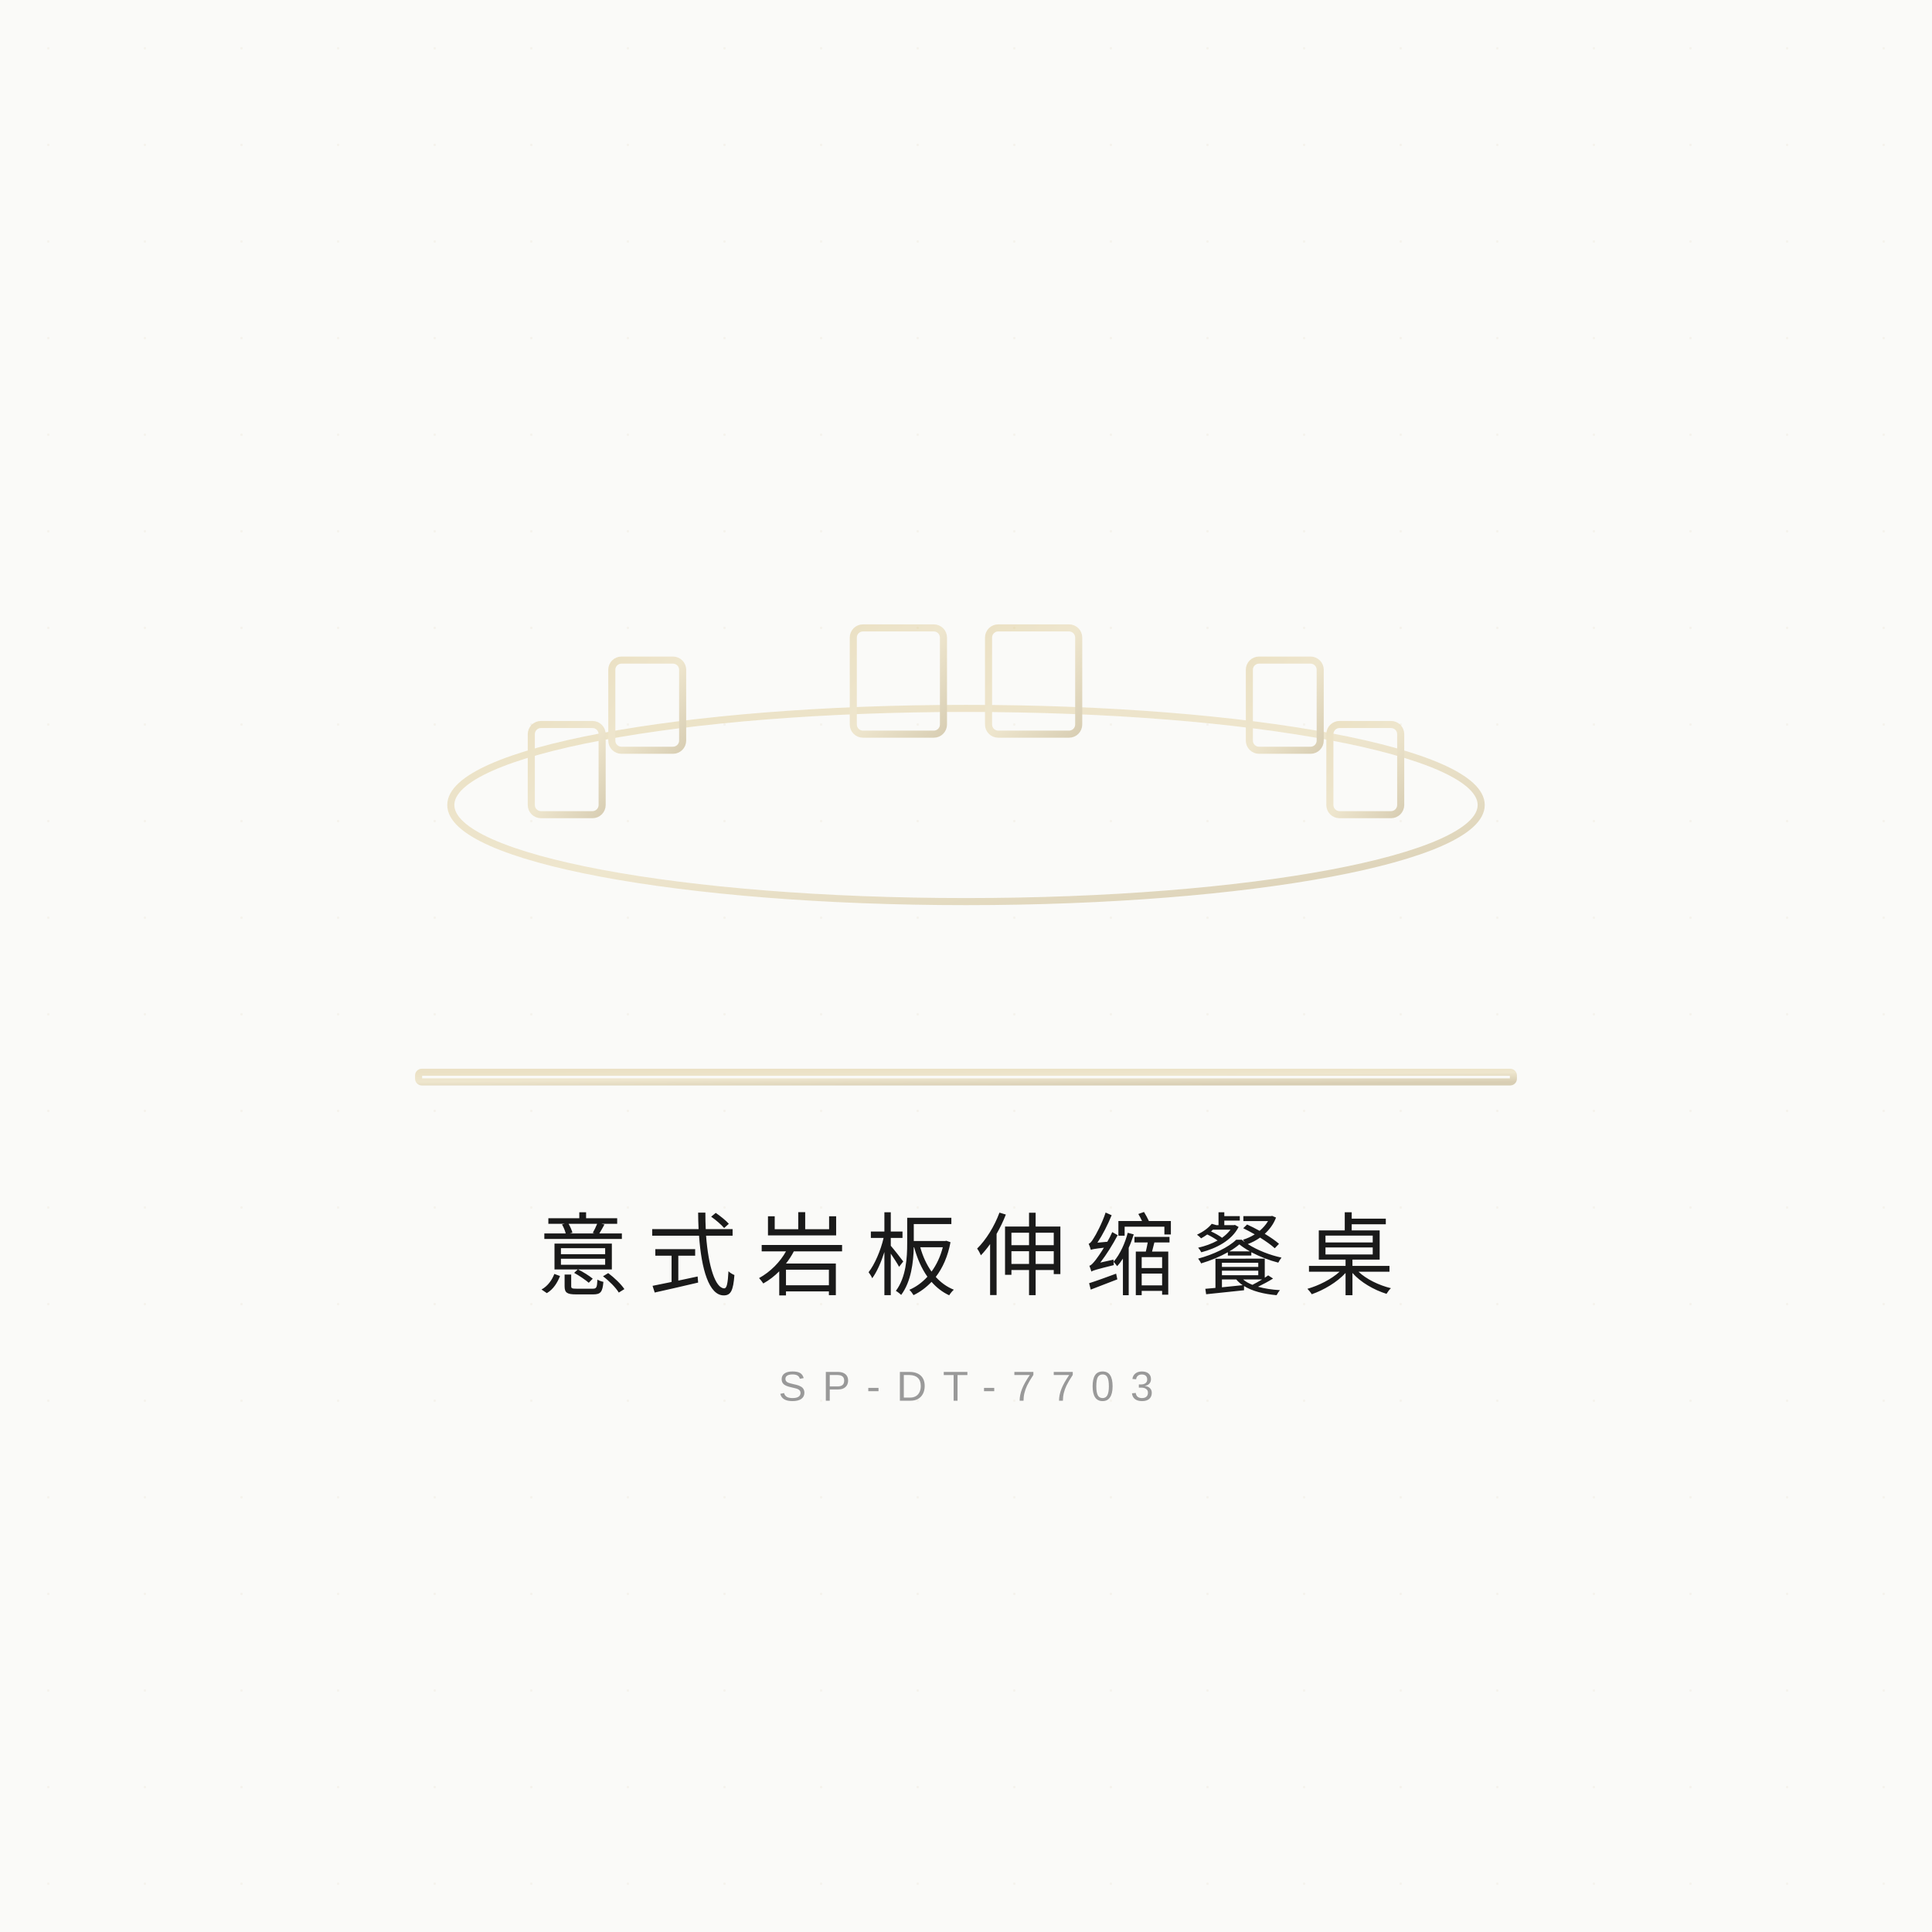
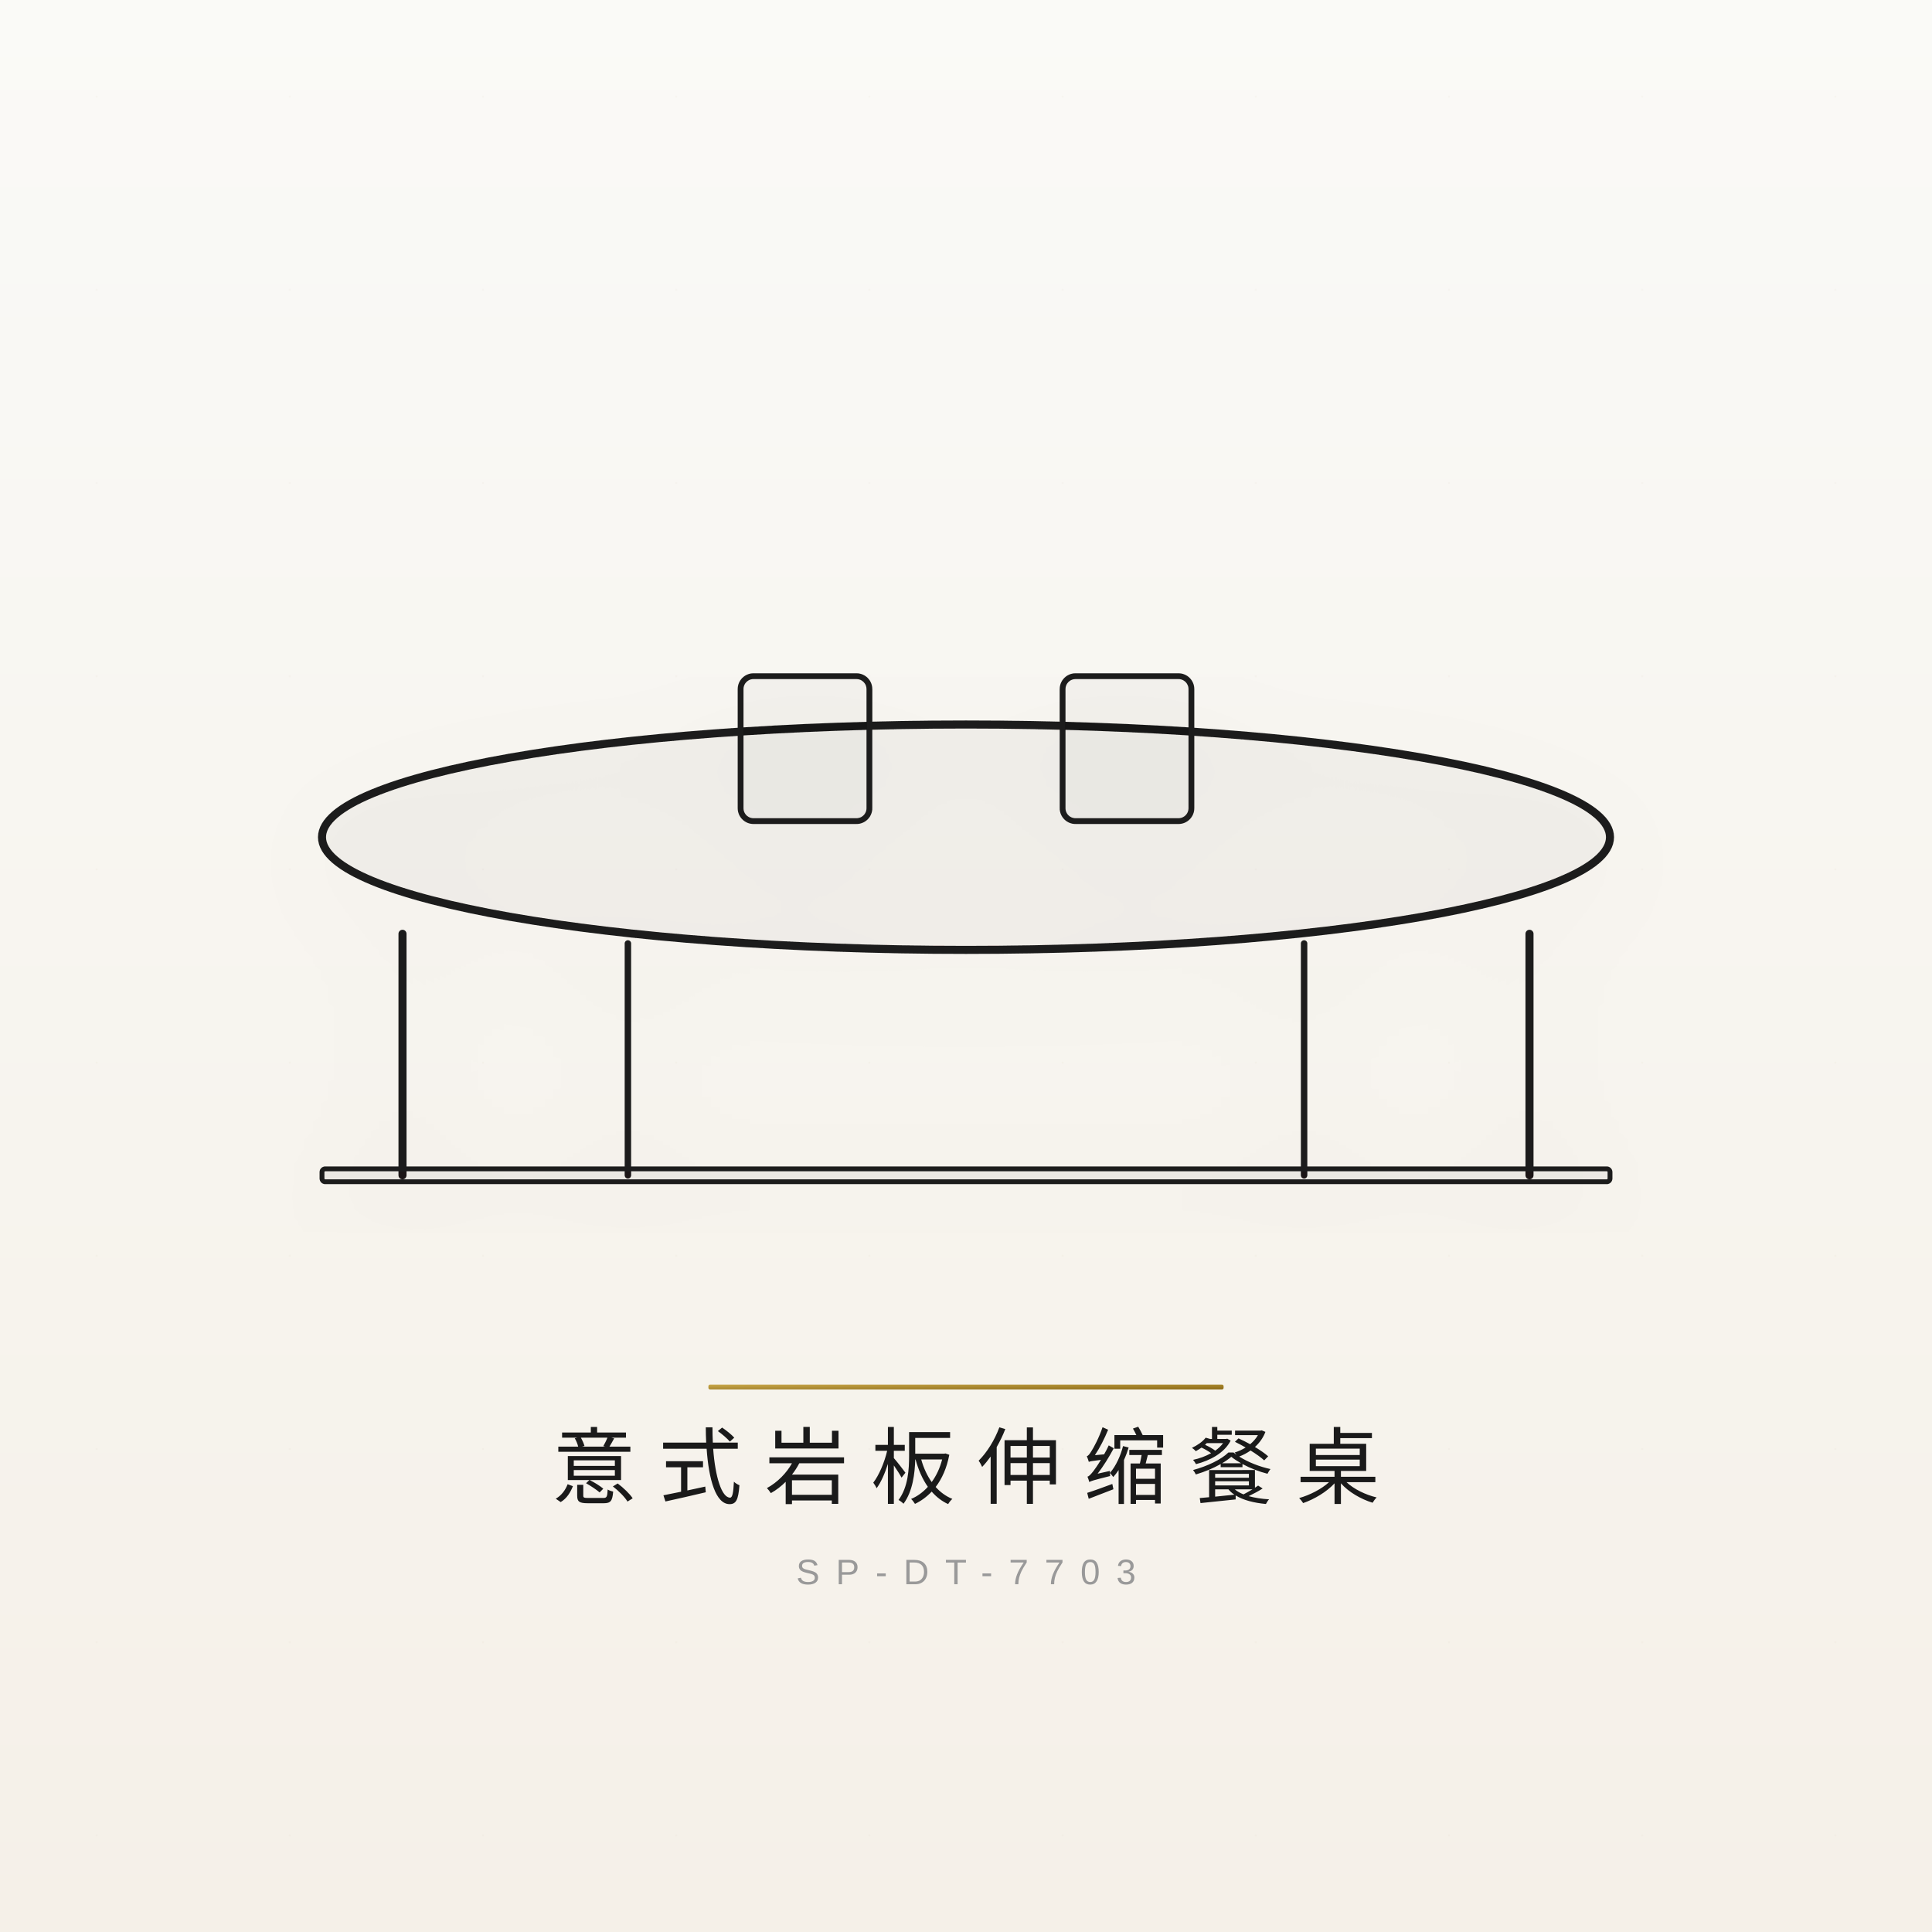
<svg xmlns="http://www.w3.org/2000/svg" viewBox="0 0 600 600">
  <defs>
+     <linearGradient id="bg" x1="0" y1="0" x2="0" y2="1">
+       <stop offset="0%" stop-color="#fafaf7" />
+       <stop offset="100%" stop-color="#f5f0e8" />
+     </linearGradient>
    <linearGradient id="gold" x1="0" y1="0" x2="1" y2="1">
      <stop offset="0%" stop-color="#c9a84c" />
-       <stop offset="50%" stop-color="#d4b86a" />
      <stop offset="100%" stop-color="#8b6914" />
    </linearGradient>
-     <pattern id="dots" width="30" height="30" patternUnits="userSpaceOnUse">
-       <circle cx="15" cy="15" r="0.4" fill="#8b6914" opacity="0.05" />
+     <filter id="shadow" x="-5%" y="-5%" width="115%" height="115%">
+       <feDropShadow dx="0" dy="8" stdDeviation="16" flood-color="#2C1810" flood-opacity="0.08" />
+     </filter>
+     <pattern id="texture" width="60" height="60" patternUnits="userSpaceOnUse">
+       <circle cx="30" cy="30" r="0.3" fill="#8b6914" opacity="0.03" />
    </pattern>
  </defs>
-   <rect width="600" height="600" fill="#fafaf8" />
-   <rect width="600" height="600" fill="url(#dots)" />
-   <g transform="translate(300,250)" stroke="url(#gold)" fill="none" stroke-width="2.2" stroke-linecap="round" stroke-linejoin="round" opacity="0.3">
-     <ellipse cx="0" cy="0" rx="160" ry="30" />
-     <line x1="-160" y1="30" x2="-160" y2="85" />
-     <line x1="160" y1="30" x2="160" y2="85" />
-     <line x1="-90" y1="30" x2="-90" y2="85" />
-     <line x1="90" y1="30" x2="90" y2="85" />
-     <rect x="-170" y="83" width="340" height="3" rx="1" />
-     <rect x="-35" y="-55" width="28" height="33" rx="3" />
-     <rect x="7" y="-55" width="28" height="33" rx="3" />
-     <rect x="-110" y="-45" width="22" height="28" rx="3" />
-     <rect x="88" y="-45" width="22" height="28" rx="3" />
-     <rect x="-135" y="-25" width="22" height="28" rx="3" />
-     <rect x="113" y="-25" width="22" height="28" rx="3" />
+   <rect width="600" height="600" fill="url(#bg)" />
+   <rect width="600" height="600" fill="url(#texture)" />
+   <g transform="translate(300,260)" filter="url(#shadow)">
+     <ellipse cx="0" cy="0" rx="200" ry="35" fill="#2C1810" fill-opacity="0.03" stroke="#1a1a1a" stroke-width="2.5" />
+     <line x1="-175" y1="30" x2="-175" y2="105" stroke="#1a1a1a" stroke-width="2.5" stroke-linecap="round" />
+     <line x1="175" y1="30" x2="175" y2="105" stroke="#1a1a1a" stroke-width="2.5" stroke-linecap="round" />
+     <line x1="-105" y1="33" x2="-105" y2="105" stroke="#1a1a1a" stroke-width="2" stroke-linecap="round" />
+     <line x1="105" y1="33" x2="105" y2="105" stroke="#1a1a1a" stroke-width="2" stroke-linecap="round" />
+     <rect x="-200" y="103" width="400" height="4" rx="1" fill="#2C1810" fill-opacity="0.04" stroke="#1a1a1a" stroke-width="1.5" />
+     <g transform="translate(-50,-50)">
+       <rect x="-20" y="0" width="40" height="45" rx="4" fill="#2C1810" fill-opacity="0.02" stroke="#1a1a1a" stroke-width="1.8" />
+     </g>
+     <g transform="translate(50,-50)">
+       <rect x="-20" y="0" width="40" height="45" rx="4" fill="#2C1810" fill-opacity="0.02" stroke="#1a1a1a" stroke-width="1.8" />
+     </g>
  </g>
-   <text x="300" y="400" text-anchor="middle" font-family="'Noto Serif SC','STSong',serif" font-size="28" font-weight="500" letter-spacing="6" fill="#1a1a1a">意式岩板伸缩餐桌</text>
-   <text x="300" y="435" text-anchor="middle" font-family="'Helvetica Neue',Arial,sans-serif" font-size="13" letter-spacing="5" fill="#999">SP-DT-7703</text>
-   <line x1="240" y1="455" x2="360" y2="455" stroke="url(#gold)" stroke-width="1.2" stroke-linecap="round" />
+   <rect x="220" y="430" width="160" height="1.5" fill="url(#gold)" rx="0.5" />
+   <text x="300" y="465" text-anchor="middle" font-family="'Noto Serif SC','STSong',serif" font-size="26" font-weight="500" letter-spacing="7" fill="#1a1a1a">意式岩板伸缩餐桌</text>
+   <text x="300" y="492" text-anchor="middle" font-family="'Helvetica Neue',Arial,sans-serif" font-size="11" letter-spacing="5" fill="#999">SP-DT-7703</text>
</svg>
